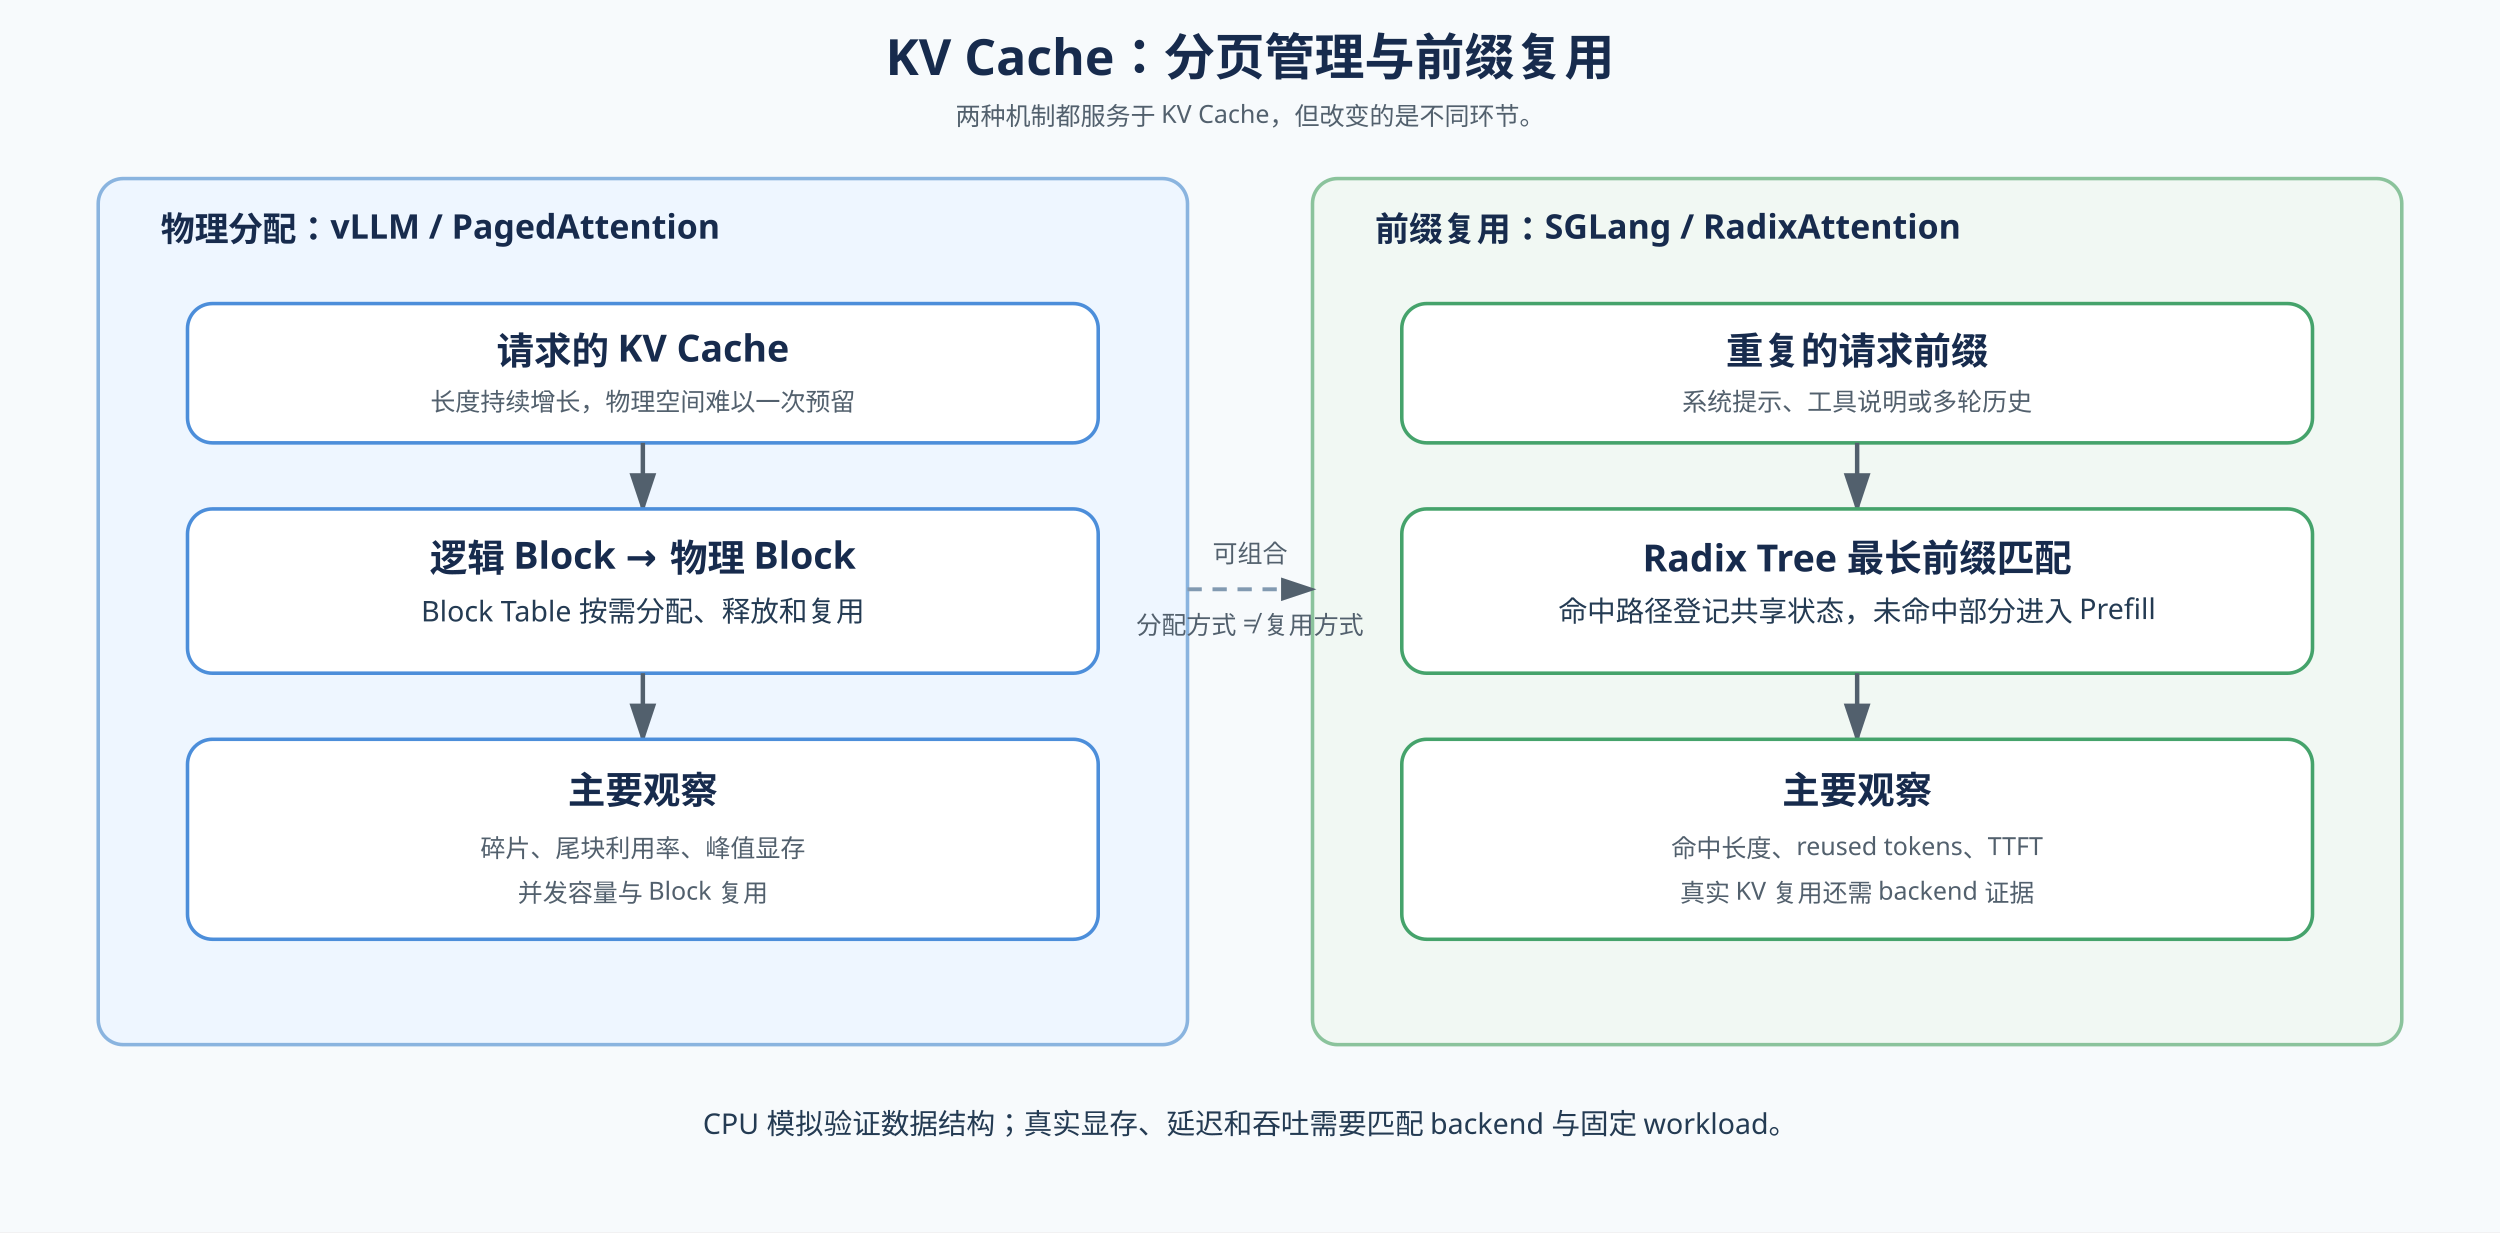
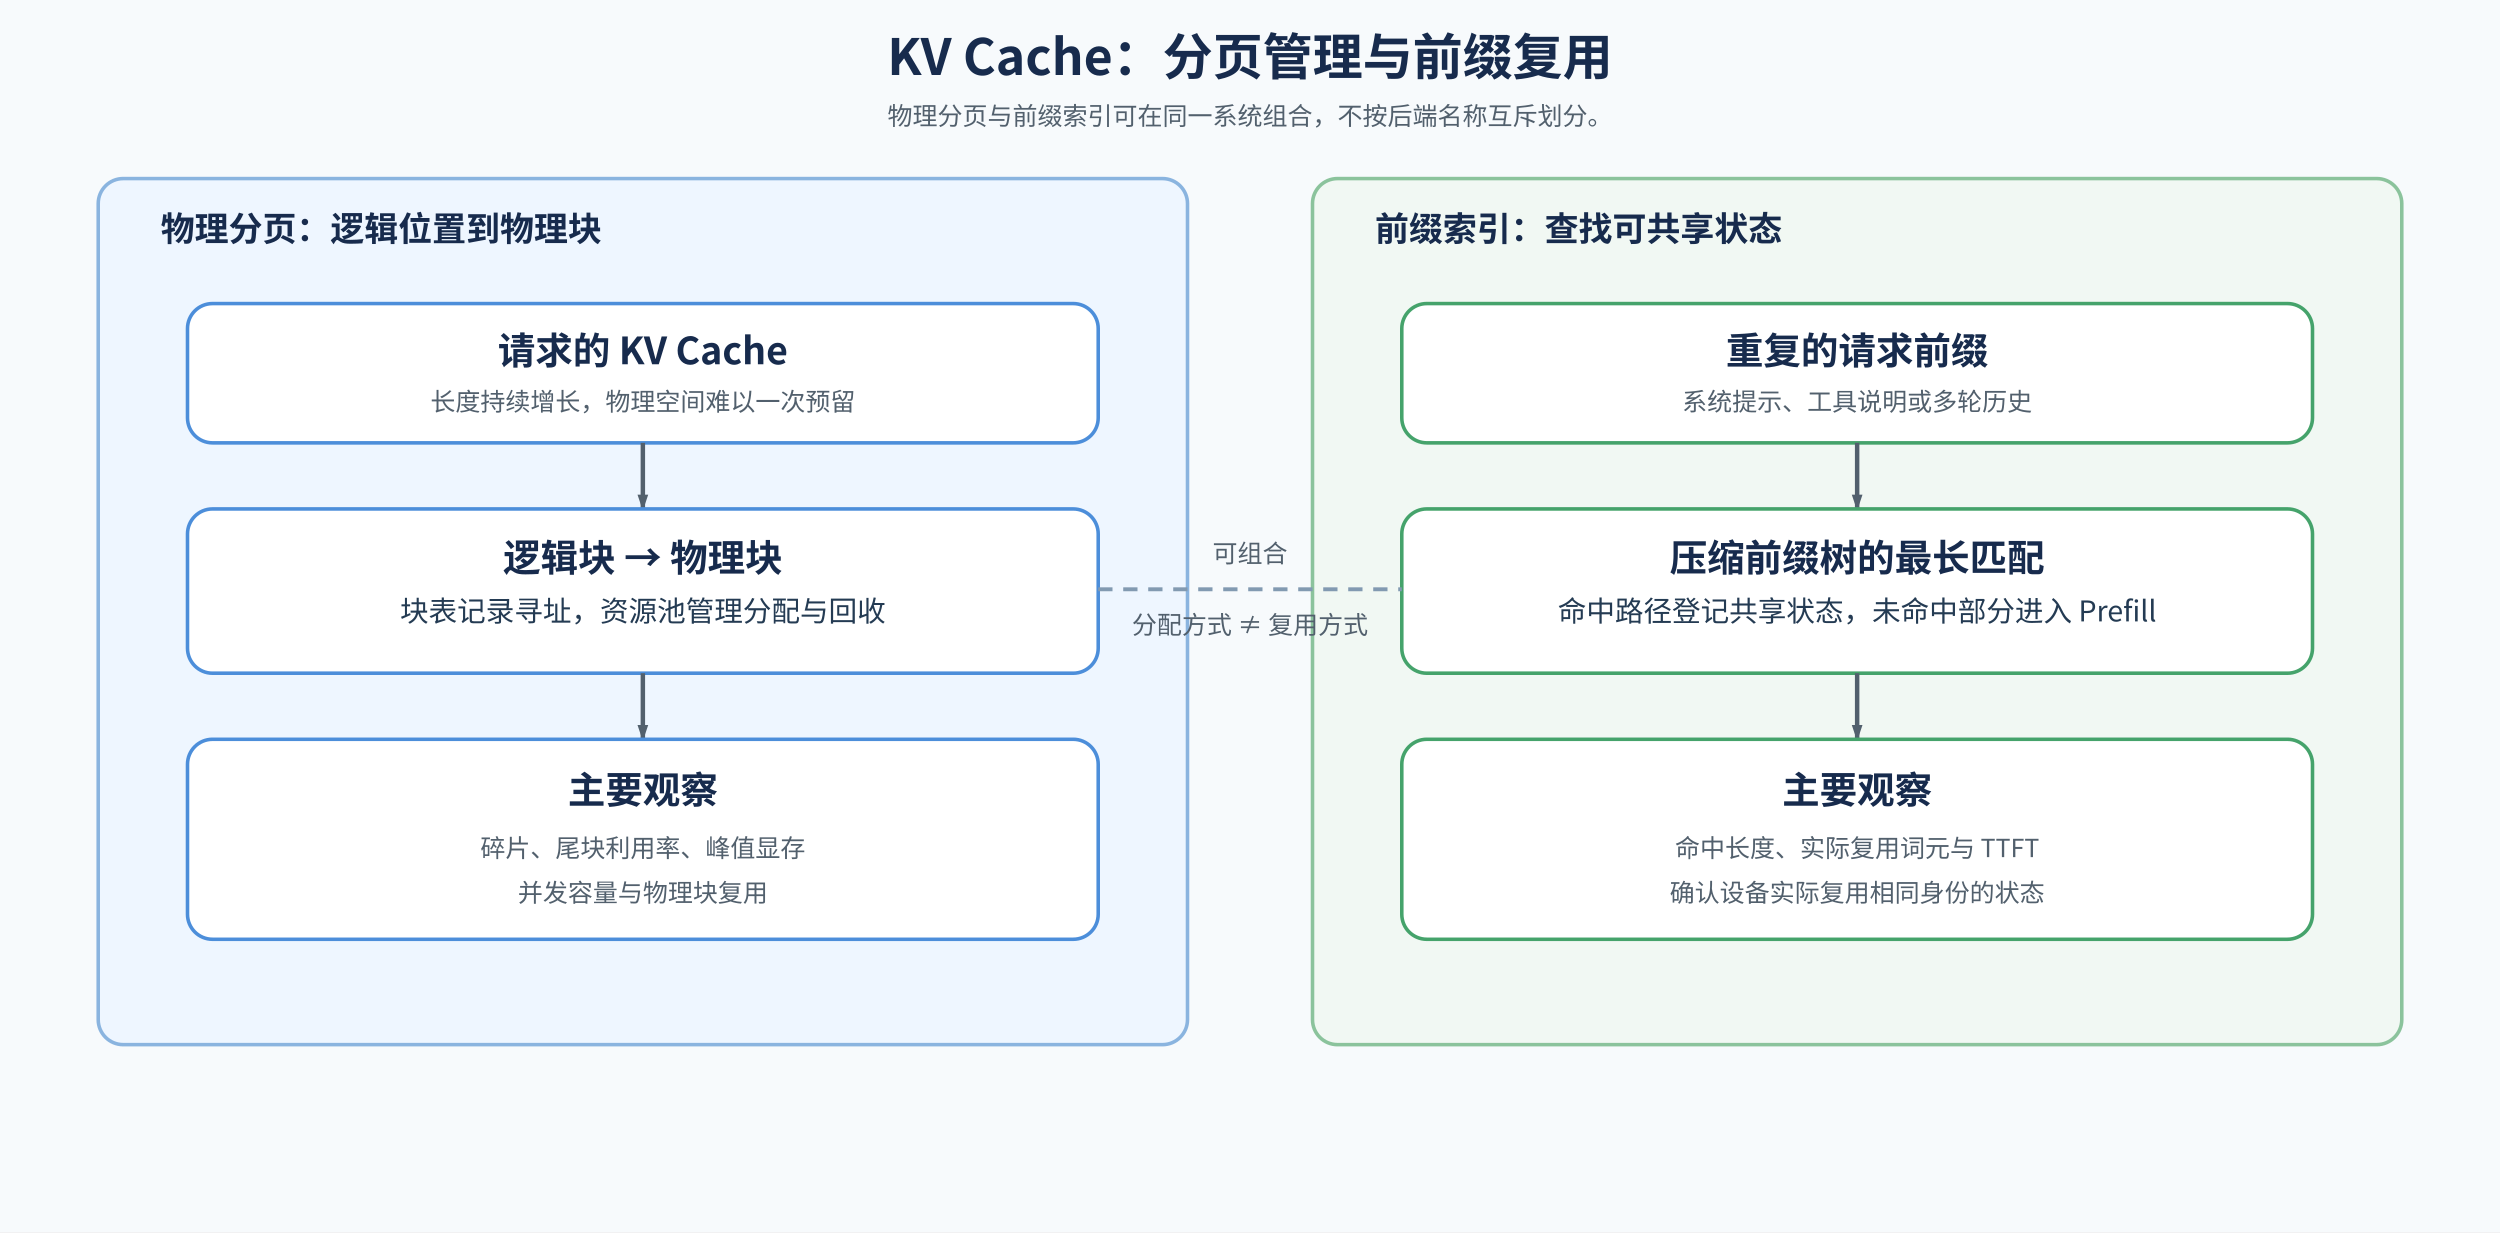
- <svg xmlns="http://www.w3.org/2000/svg" width="1400" height="690" viewBox="0 0 1400 690">
+ <svg xmlns="http://www.w3.org/2000/svg" width="1400" height="690" viewBox="0 0 1400 690" role="img" aria-labelledby="title desc">
  <defs>
-     <marker id="arrow" markerWidth="10" markerHeight="10" refX="8" refY="3" orient="auto">
+     <marker markerUnits="userSpaceOnUse" id="arrow" markerWidth="10" markerHeight="10" refX="8" refY="3" orient="auto">
      <path d="M0,0 L0,6 L9,3 z" fill="#52606d" />
    </marker>
  </defs>
  <rect width="1400" height="690" fill="#f7fafc" />
  <style>
- .title{font:700 28px sans-serif;fill:#172b4d}.group{font:700 19px sans-serif;fill:#172b4d}.head{font:700 21px sans-serif;fill:#172b4d}.text{font:16px sans-serif;fill:#243b53}.small{font:14px sans-serif;fill:#52606d}.box{stroke-width:2;rx:14}.flow{stroke:#52606d;stroke-width:2.5;fill:none;marker-end:url(#arrow)}.dash{stroke:#829ab1;stroke-width:2.2;stroke-dasharray:8 6;fill:none;marker-end:url(#arrow)}
+ .title{font-family:"Noto Sans CJK SC",sans-serif;font-size:28px;font-weight:700;fill:#172b4d}.group{font-family:"Noto Sans CJK SC",sans-serif;font-size:19px;font-weight:700;fill:#172b4d}.head{font-family:"Noto Sans CJK SC",sans-serif;font-size:21px;font-weight:700;fill:#172b4d}.text{font-family:"Noto Sans CJK SC",sans-serif;font-size:16px;font-weight:400;fill:#243b53}.small{font-family:"Noto Sans CJK SC",sans-serif;font-size:14px;font-weight:400;fill:#52606d}.box{stroke-width:2;rx:14}.flow{stroke:#52606d;stroke-width:2.5;fill:none;marker-end:url(#arrow)}.dash{stroke:#829ab1;stroke-width:2.2;stroke-dasharray:8 6;fill:none;marker-end:url(#arrow)}
</style>
  <text x="700" y="42" text-anchor="middle" class="title">KV Cache：分页管理与前缀复用</text>
-   <text x="700" y="70" text-anchor="middle" class="small">两种机制都服务于 KV Cache，但改变的是不同环节。</text>
+   <text x="700" y="70" text-anchor="middle" class="small">物理分页与前缀索引可在同一系统组合，不按后端名称互斥划分。</text>
  <rect x="55" y="100" width="610" height="485" fill="#eef6ff" stroke="#8ab4df" class="box" />
  <rect x="735" y="100" width="610" height="485" fill="#f1f8f3" stroke="#8bc39c" class="box" />
-   <text x="90" y="135" class="group">物理分配：vLLM / PagedAttention</text>
-   <text x="770" y="135" class="group">前缀复用：SGLang / RadixAttention</text>
+   <text x="90" y="135" class="group">物理分页：逻辑位置到物理块</text>
+   <text x="770" y="135" class="group">前缀索引：查找可共享状态</text>
  <rect x="105" y="170" width="510" height="78" fill="#ffffff" stroke="#4c8eda" class="box" />
  <text x="360" y="204" text-anchor="middle" class="head">请求的 KV Cache</text>
  <text x="360" y="230" text-anchor="middle" class="small">长度持续增长，物理空间难以一次预留</text>
  <path d="M360 248 V285" class="flow" />
  <rect x="105" y="285" width="510" height="92" fill="#ffffff" stroke="#4c8eda" class="box" />
-   <text x="360" y="320" text-anchor="middle" class="head">逻辑 Block → 物理 Block</text>
-   <text x="360" y="348" text-anchor="middle" class="text">Block Table 按需分配、释放和复用</text>
+   <text x="360" y="320" text-anchor="middle" class="head">逻辑块 → 物理块</text>
+   <text x="360" y="348" text-anchor="middle" class="text">块表记录寻址，资源池管理分配与回收</text>
  <path d="M360 377 V414" class="flow" />
  <rect x="105" y="414" width="510" height="112" fill="#ffffff" stroke="#4c8eda" class="box" />
  <text x="360" y="450" text-anchor="middle" class="head">主要观察</text>
  <text x="360" y="480" text-anchor="middle" class="small">碎片、尾块利用率、峰值显存</text>
-   <text x="360" y="505" text-anchor="middle" class="small">并发容量与 Block 复用</text>
+   <text x="360" y="505" text-anchor="middle" class="small">并发容量与物理块复用</text>
  <rect x="785" y="170" width="510" height="78" fill="#ffffff" stroke="#45a36b" class="box" />
  <text x="1040" y="204" text-anchor="middle" class="head">重复的请求前缀</text>
  <text x="1040" y="230" text-anchor="middle" class="small">系统提示、工具说明或多轮历史</text>
  <path d="M1040 248 V285" class="flow" />
  <rect x="785" y="285" width="510" height="92" fill="#ffffff" stroke="#45a36b" class="box" />
-   <text x="1040" y="320" text-anchor="middle" class="head">Radix Tree 最长前缀匹配</text>
+   <text x="1040" y="320" text-anchor="middle" class="head">压缩前缀树的最长匹配</text>
  <text x="1040" y="348" text-anchor="middle" class="text">命中路径登记共享状态，未命中部分进入 Prefill</text>
  <path d="M1040 377 V414" class="flow" />
  <rect x="785" y="414" width="510" height="112" fill="#ffffff" stroke="#45a36b" class="box" />
  <text x="1040" y="450" text-anchor="middle" class="head">主要观察</text>
-   <text x="1040" y="480" text-anchor="middle" class="small">命中长度、reused tokens、TTFT</text>
-   <text x="1040" y="505" text-anchor="middle" class="small">真实 KV 复用还需 backend 证据</text>
-   <path d="M665 330 H735" class="dash" />
+   <text x="1040" y="480" text-anchor="middle" class="small">命中长度、实际复用词元与 TTFT</text>
+   <text x="1040" y="505" text-anchor="middle" class="small">确认设备实际复用相同身份的状态</text>
+   <line x1="615" y1="330" x2="785" y2="330" stroke="#829ab1" stroke-width="2.2" stroke-dasharray="8 6" />
  <text x="700" y="315" text-anchor="middle" class="small">可组合</text>
  <text x="700" y="355" text-anchor="middle" class="small">分配方式 ≠ 复用方式</text>
-   <text x="700" y="635" text-anchor="middle" class="text">CPU 模拟验证数据结构；真实显存、延迟和吞吐需要匹配 backend 与固定 workload。</text>
</svg>
